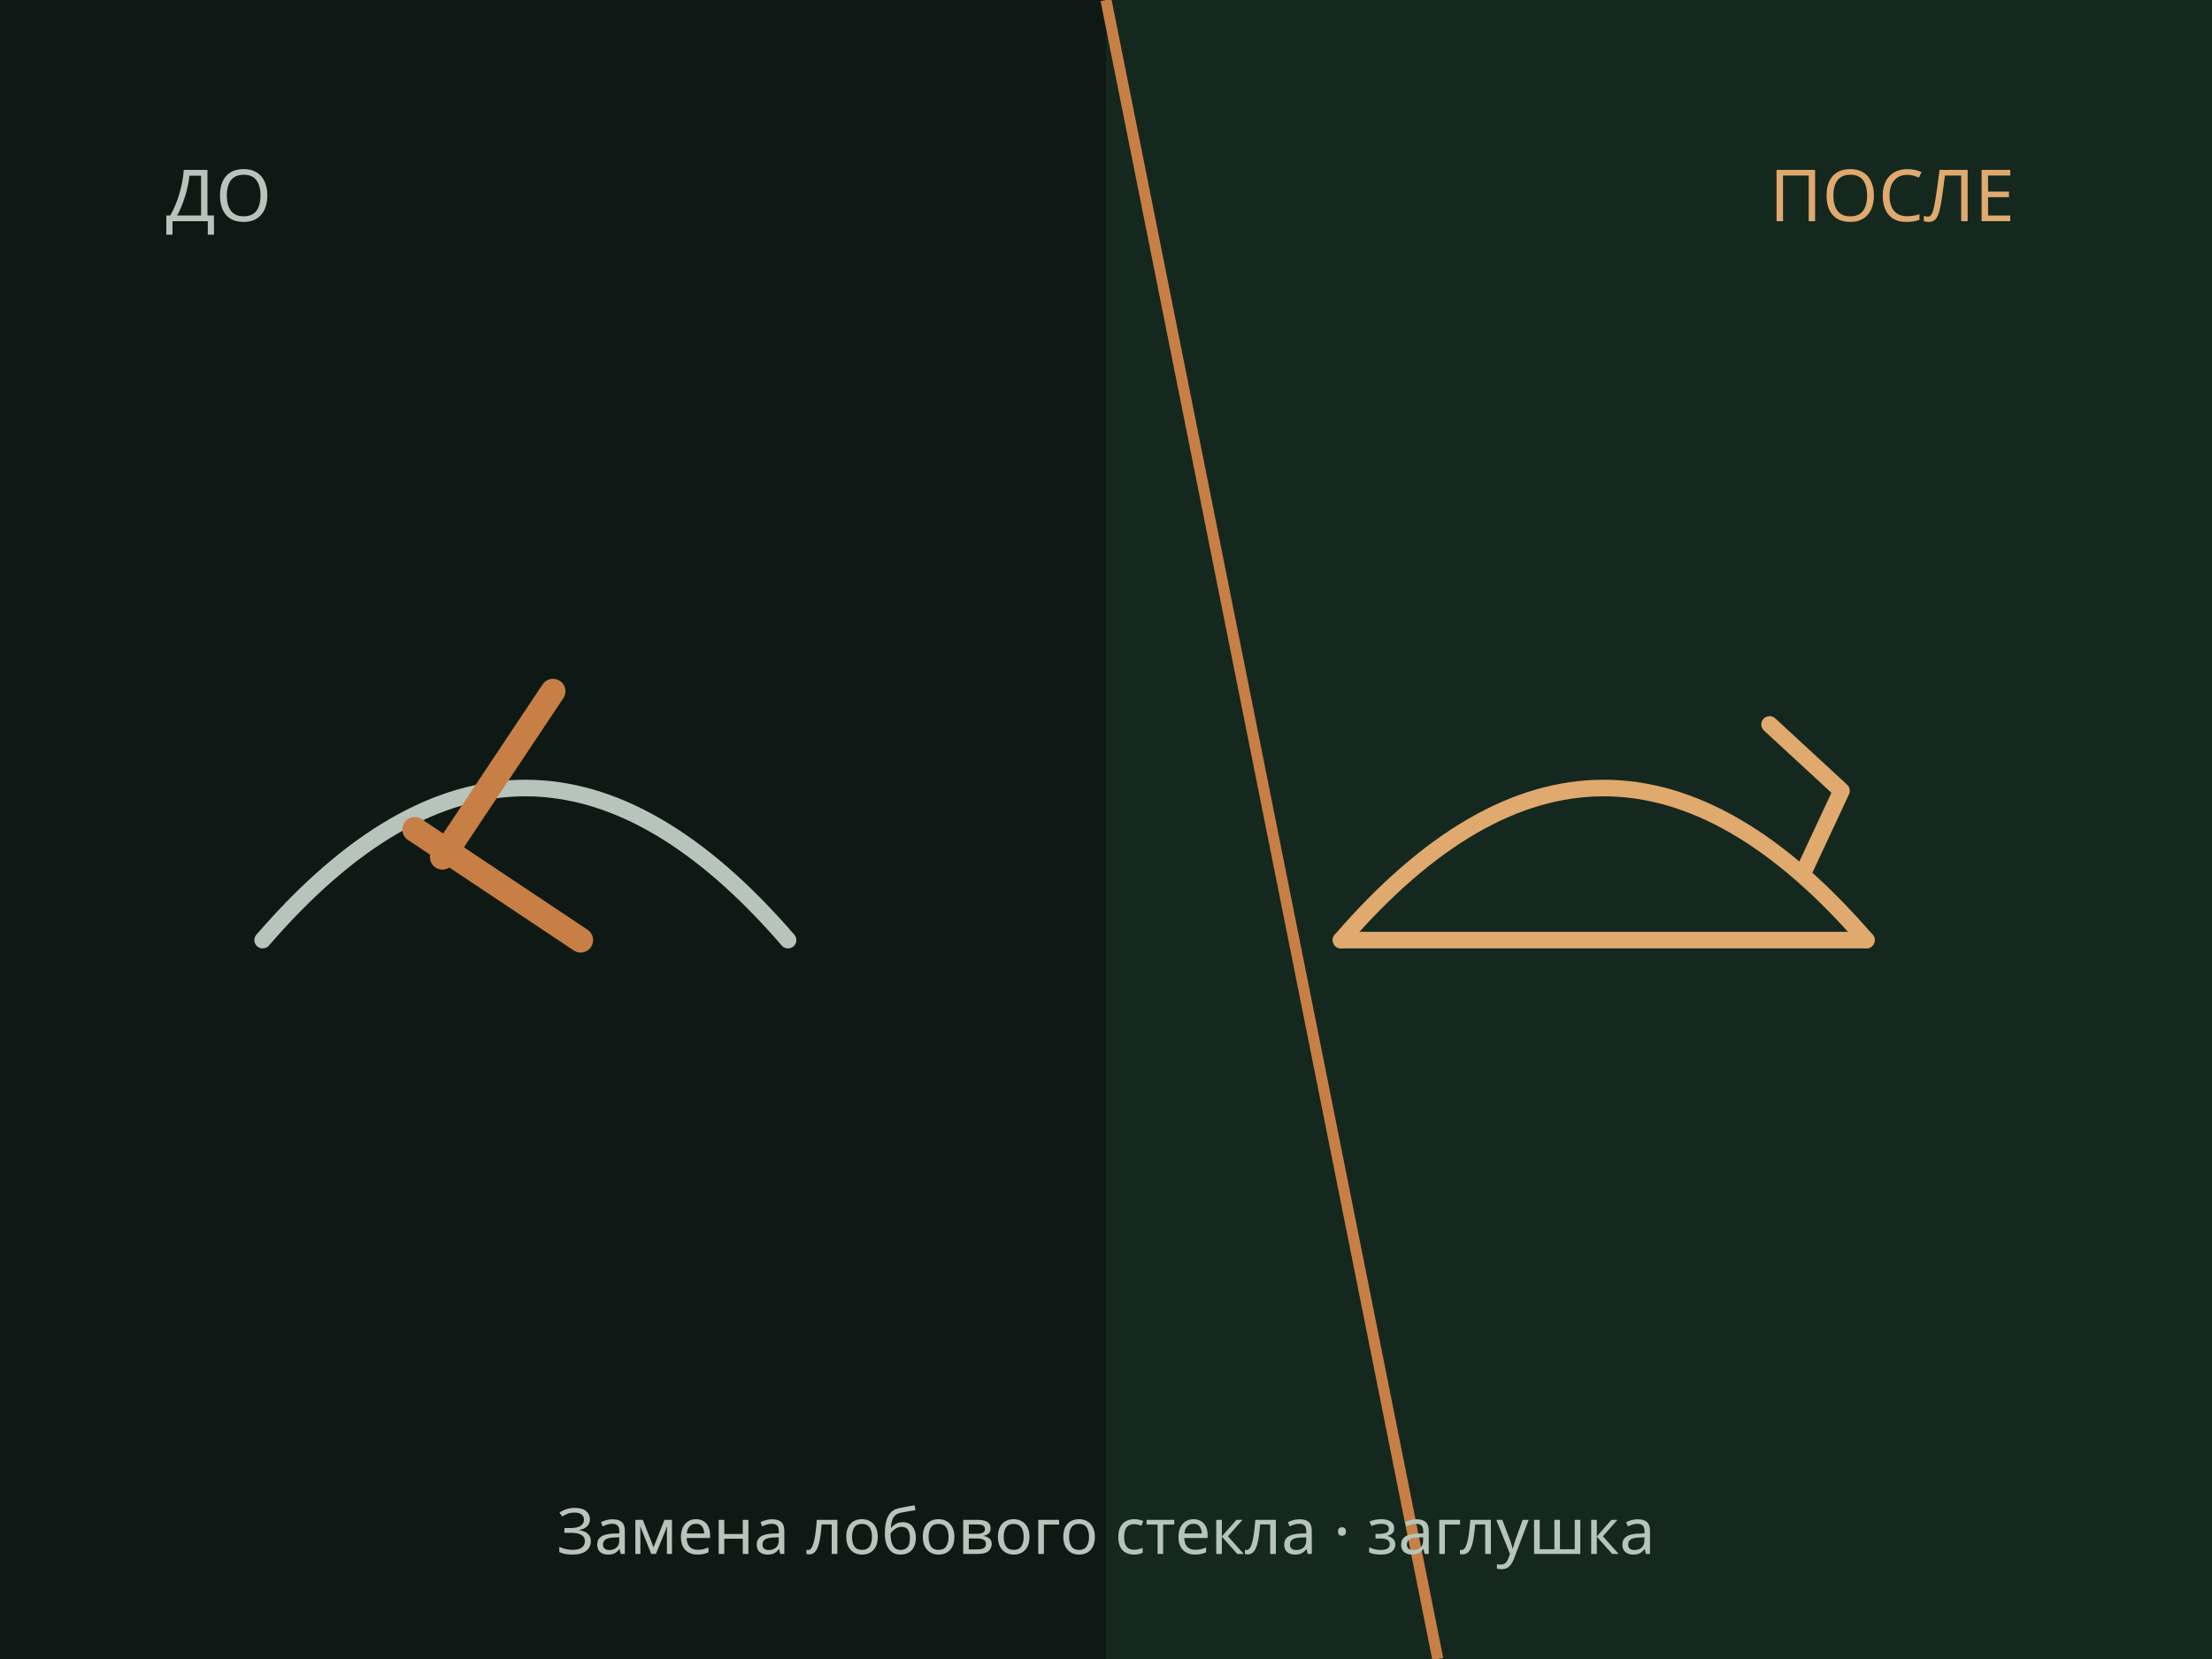
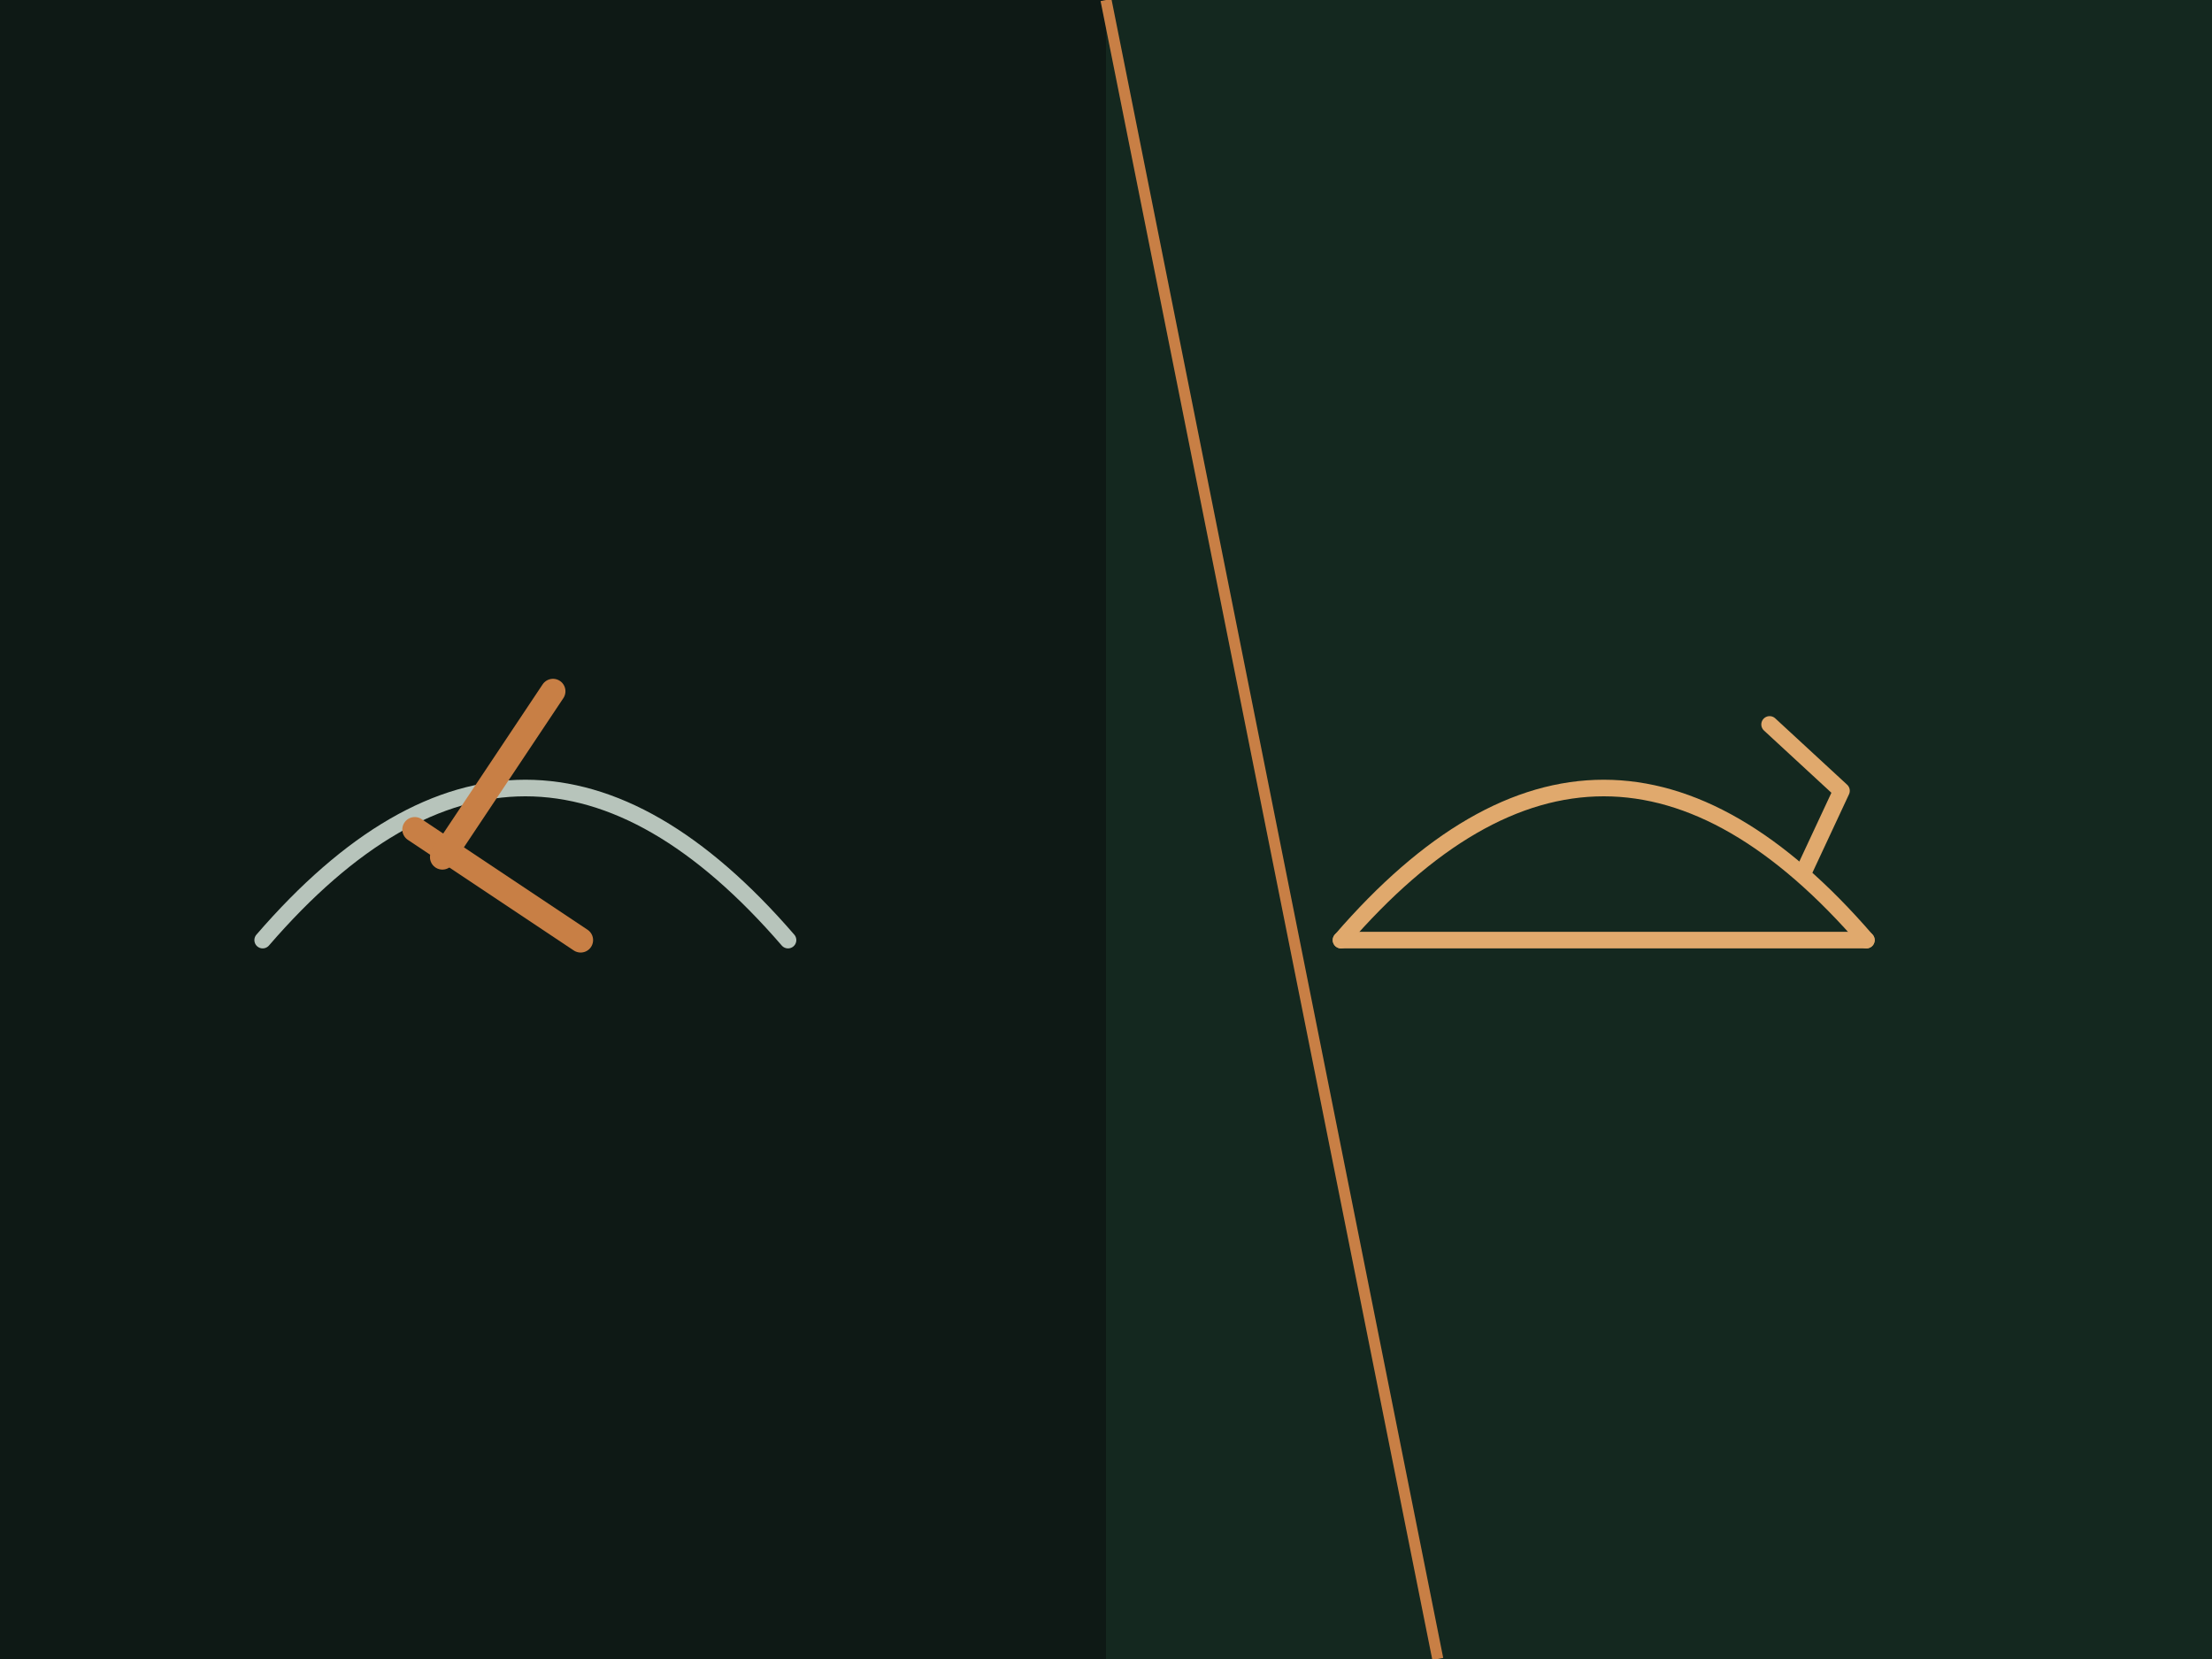
<svg xmlns="http://www.w3.org/2000/svg" viewBox="0 0 800 600" role="img">
  <rect width="800" height="600" fill="#14281F" />
  <path d="M0 0h400v600H0z" fill="#0B1410" opacity=".72" />
  <path d="M400 0l120 600" stroke="#C87F45" stroke-width="4" fill="none" />
  <g fill="none" stroke="#B7C4BB" stroke-width="6" stroke-linecap="round" stroke-linejoin="round" transform="translate(0,0)">
    <path d="M95 340q95-110 190 0" />
    <path d="M150 300l60 40" stroke="#C87F45" stroke-width="9" />
    <path d="M200 250l-40 60" stroke="#C87F45" stroke-width="9" />
  </g>
  <g fill="none" stroke="#4E9E74" stroke-width="6" stroke-linecap="round" stroke-linejoin="round">
    <path d="M485 340q95-110 190 0" stroke="#E0A96D" />
    <path d="M485 340h190" stroke="#E0A96D" />
    <path d="M640 262l26 24-14 30" stroke="#E0A96D" />
  </g>
-   <g font-family="sans-serif" font-size="26" fill="#B7C4BB">
-     <text x="60" y="80">ДО</text>
-   </g>
-   <g font-family="sans-serif" font-size="26" fill="#E0A96D">
-     <text x="640" y="80">ПОСЛЕ</text>
-   </g>
-   <g fill="#B7C4BB" font-family="sans-serif" font-size="23">
-     <text x="400" y="562" text-anchor="middle">Замена лобового стекла · заглушка</text>
-   </g>
</svg>
